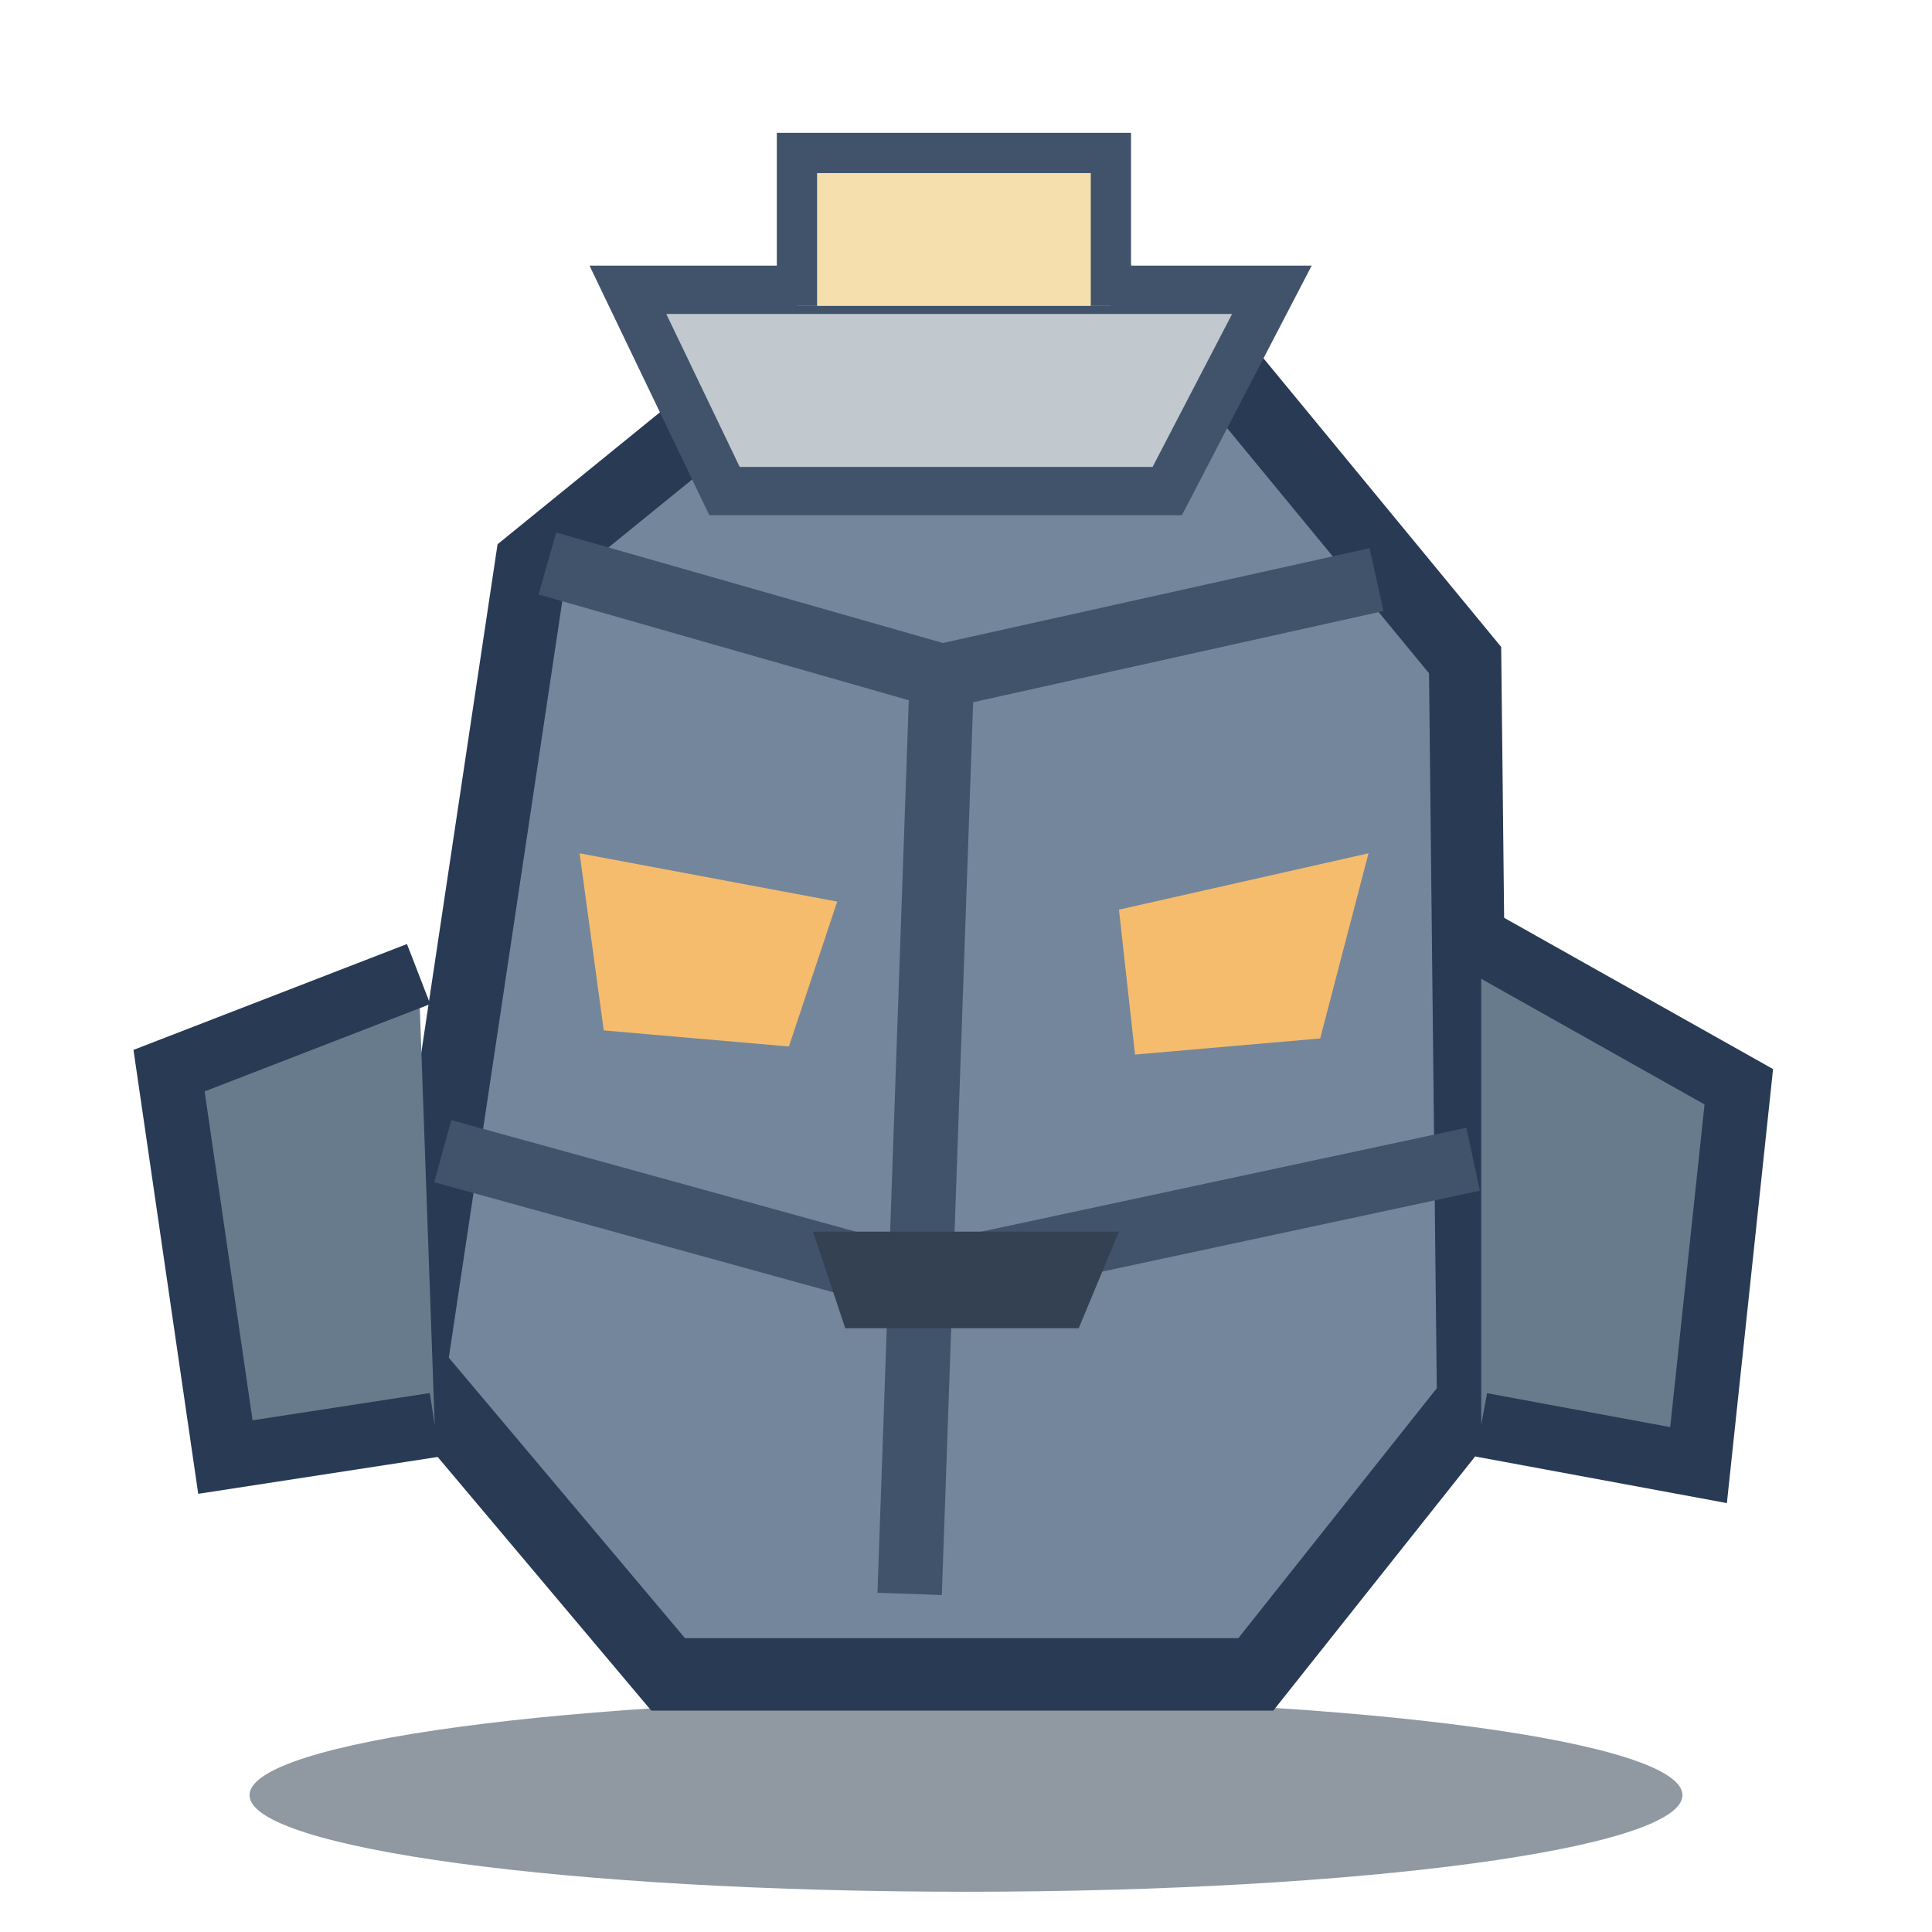
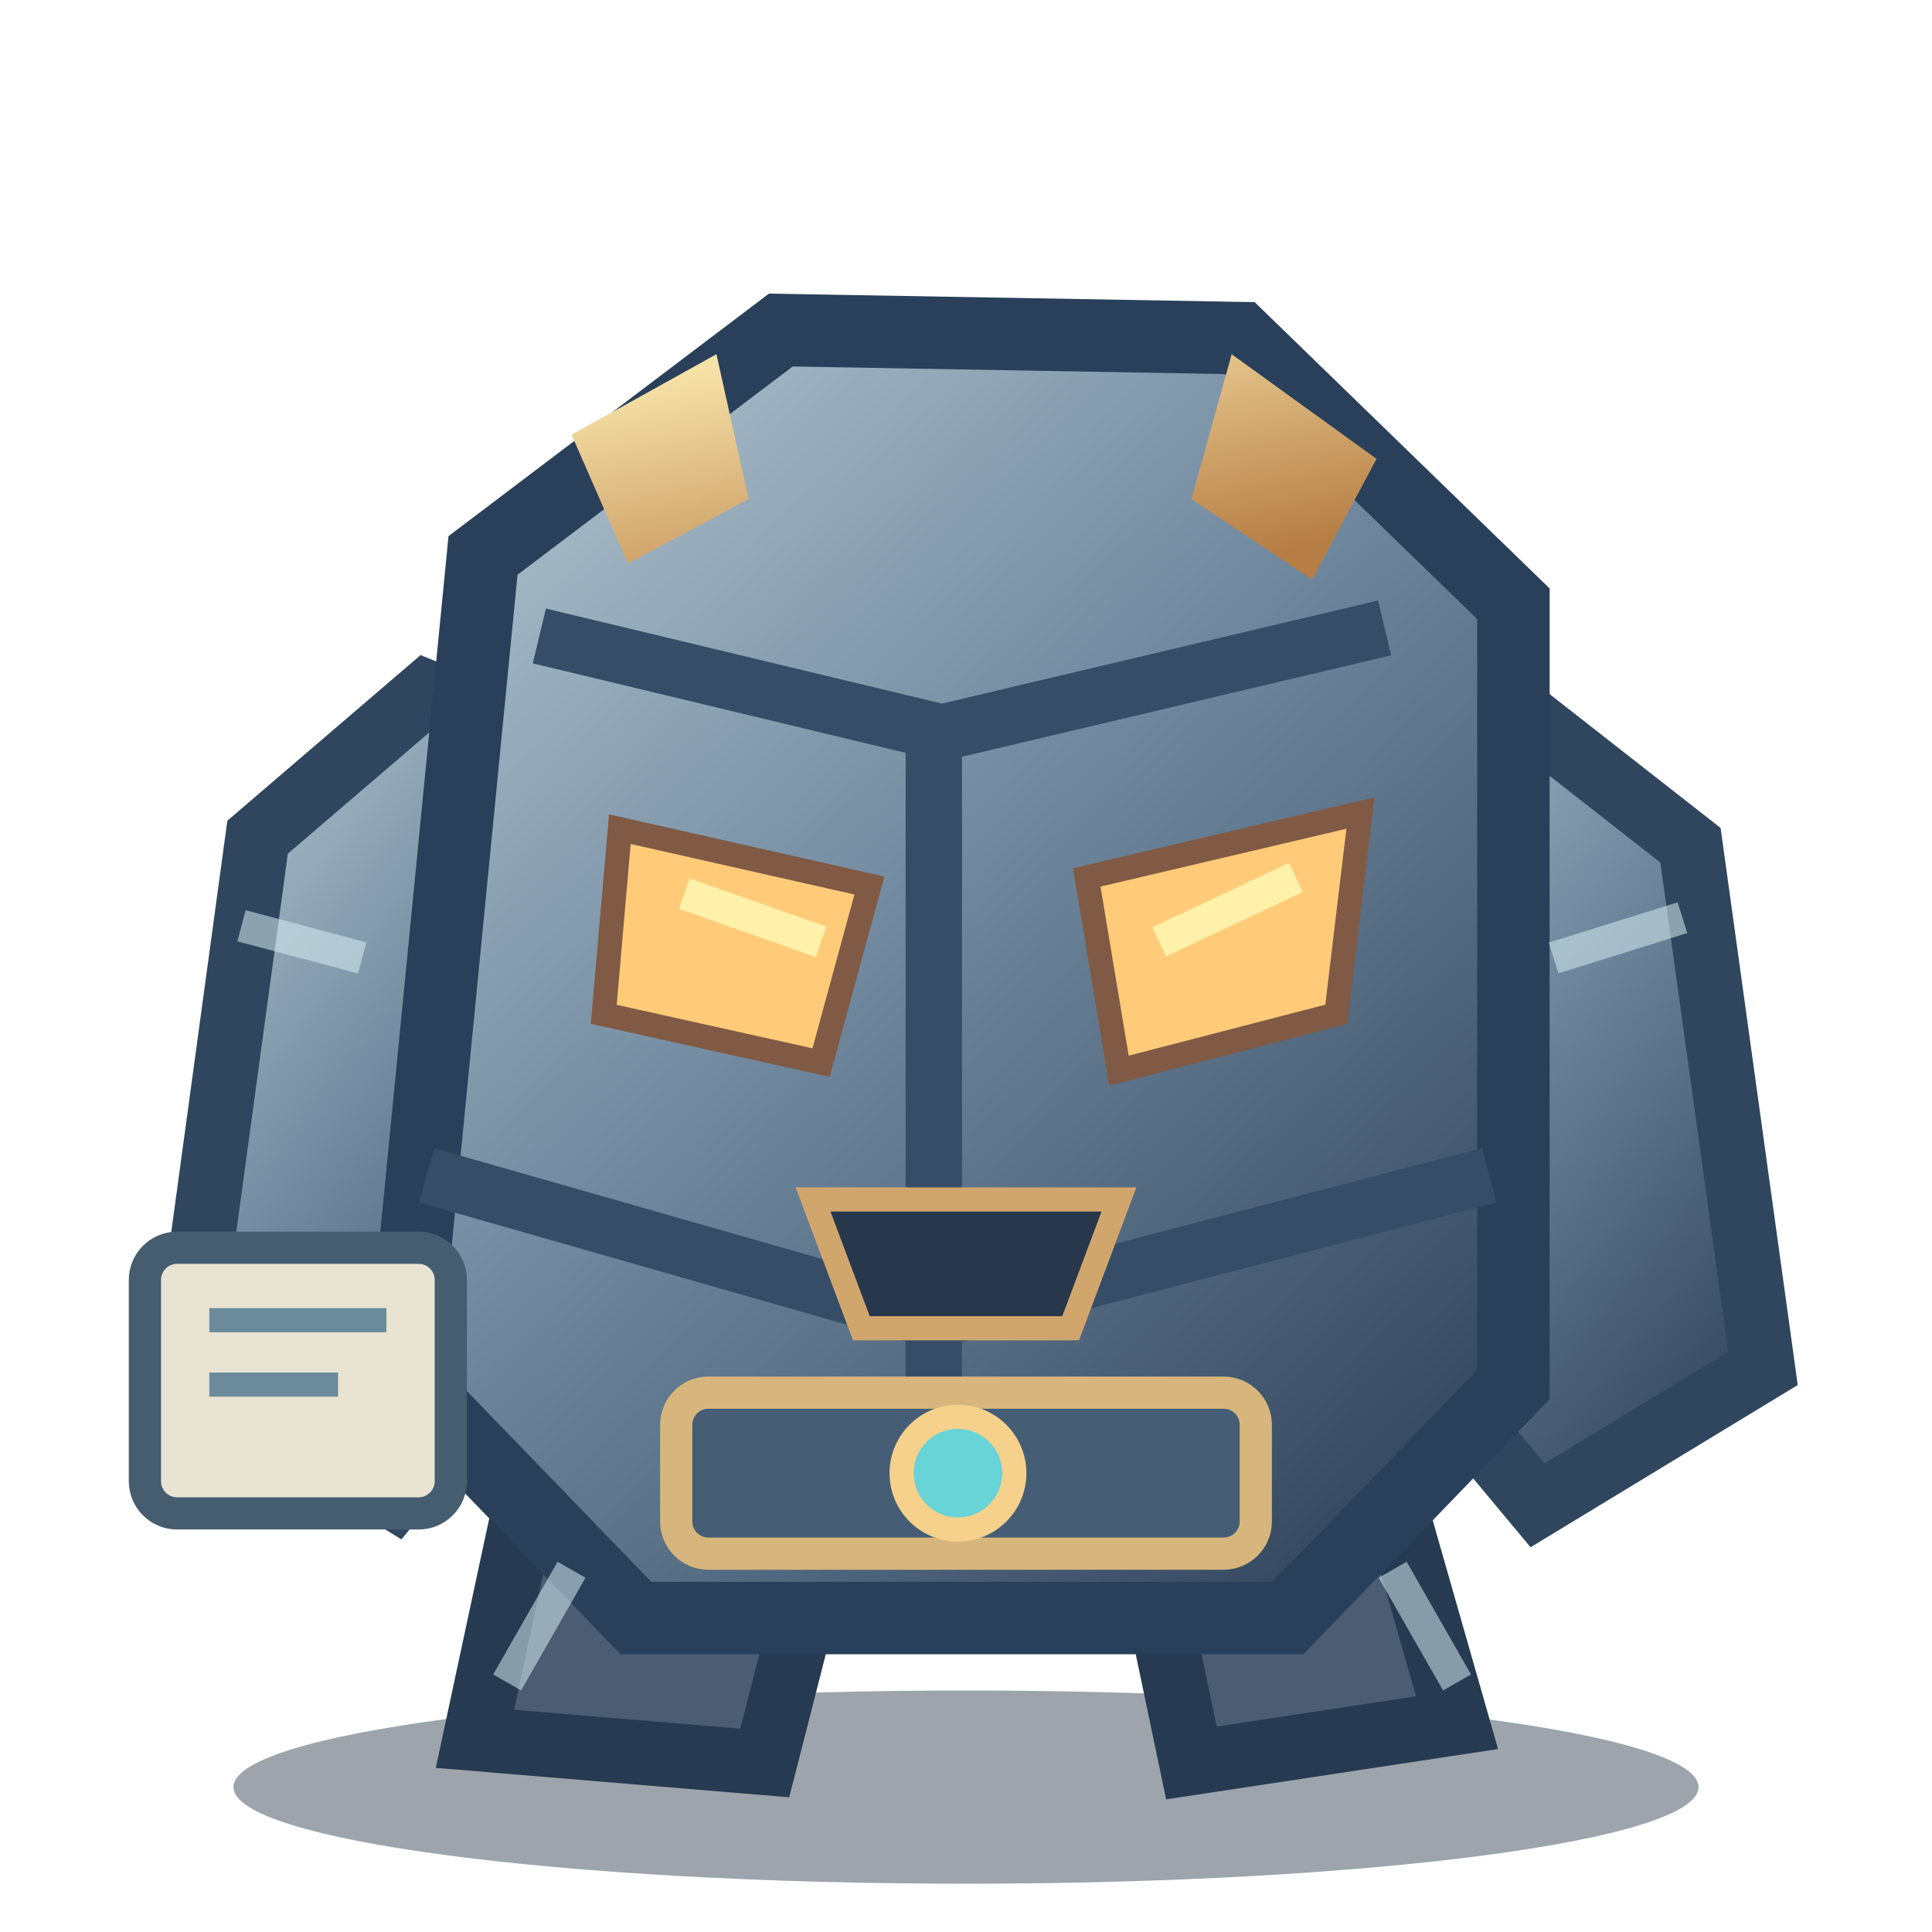
- <svg xmlns="http://www.w3.org/2000/svg" viewBox="0 0 240 240">
-   <ellipse cx="120" cy="223" rx="89" ry="12" fill="#081d31" opacity=".45" />
-   <path d="M66 70 98 44 154 48 182 82 183 174 156 208 83 208 51 170Z" fill="#74869b" stroke="#293a54" stroke-width="9" />
-   <path d="M68 70 117 84 171 72M117 84l-4 114M55 143l58 16 70-15" fill="none" stroke="#40536b" stroke-width="8" />
-   <path d="M72 106 104 112 98 130 75 128ZM139 113l31-7-6 23-23 2Z" fill="#f5bc6d" />
-   <path d="M101 153h38l-5 12h-29z" fill="#344153" />
-   <path d="M52 121 21 133 28 181 54 177M184 117l32 18-5 47-27-5" fill="#687b8c" stroke="#293a54" stroke-width="8" />
-   <path d="M78 36h80l-13 25H90Z" fill="#c1c9ce" stroke="#40536b" stroke-width="6" />
-   <path d="M99 38V19h39v19" fill="#f4dfad" stroke="#40536b" stroke-width="5" />
+ <svg xmlns="http://www.w3.org/2000/svg" viewBox="0 0 240 240" role="img" aria-label="鋼鐵文書魔像">
+   <defs>
+     <linearGradient id="steel" x2=".8" y2="1">
+       <stop stop-color="#b9cad3" />
+       <stop offset=".5" stop-color="#70899f" />
+       <stop offset="1" stop-color="#34475e" />
+     </linearGradient>
+     <linearGradient id="gold" x2=".7" y2="1">
+       <stop stop-color="#ffefb5" />
+       <stop offset="1" stop-color="#b67d44" />
+     </linearGradient>
+   </defs>
+   <ellipse cx="120" cy="222" rx="91" ry="12" fill="#0b1c30" opacity=".4" />
+   <path d="M68 174 59 216 95 219 106 176M139 176 148 219 181 214 169 172" fill="#4b5c73" stroke="#263a52" stroke-width="8" />
+   <path d="M53 86 32 104 23 170 49 186 78 151 85 99Z" fill="url(#steel)" stroke="#30465f" stroke-width="8" />
+   <path d="M187 87 210 105 219 170 191 187 161 151 154 99Z" fill="url(#steel)" stroke="#30465f" stroke-width="8" />
+   <path d="M60 69 97 41 154 42 188 75 188 172 160 201 79 201 50 171Z" fill="url(#steel)" stroke="#2a405a" stroke-width="9" />
+   <path d="M67 79 117 91 172 78M116 93v99M53 146l63 18 69-18" fill="none" stroke="#354d67" stroke-width="7" />
+   <path d="M77 103 108 110 102 132 75 126ZM135 109l34-8-3 25-27 7Z" fill="#ffcb79" stroke="#805a44" stroke-width="3" />
+   <path d="M85 111 102 117M144 117l17-8" stroke="#fff1a9" stroke-width="4" />
+   <path d="M101 149h38l-6 16h-26Z" fill="#27384d" stroke="#d1a66d" stroke-width="3" />
+   <rect x="84" y="173" width="72" height="20" rx="4" fill="#465e75" stroke="#d6b67c" stroke-width="4" />
+   <circle cx="119" cy="183" r="7" fill="#68d4d8" stroke="#f6d18c" stroke-width="3" />
+   <path d="M71 54 89 44 93 62 78 70ZM153 44l18 13-8 15-15-10Z" fill="url(#gold)" />
+   <path d="M30 115 45 119m148 0 16-5M71 195l-8 14m110-14 8 14" stroke="#d7edf1" stroke-width="4" opacity=".55" />
+   <rect x="18" y="155" width="38" height="33" rx="4" fill="#e8e3d2" stroke="#455d6f" stroke-width="4" />
+   <path d="M26 164h22m-22 8h16" stroke="#6b8b9b" stroke-width="3" />
</svg>
